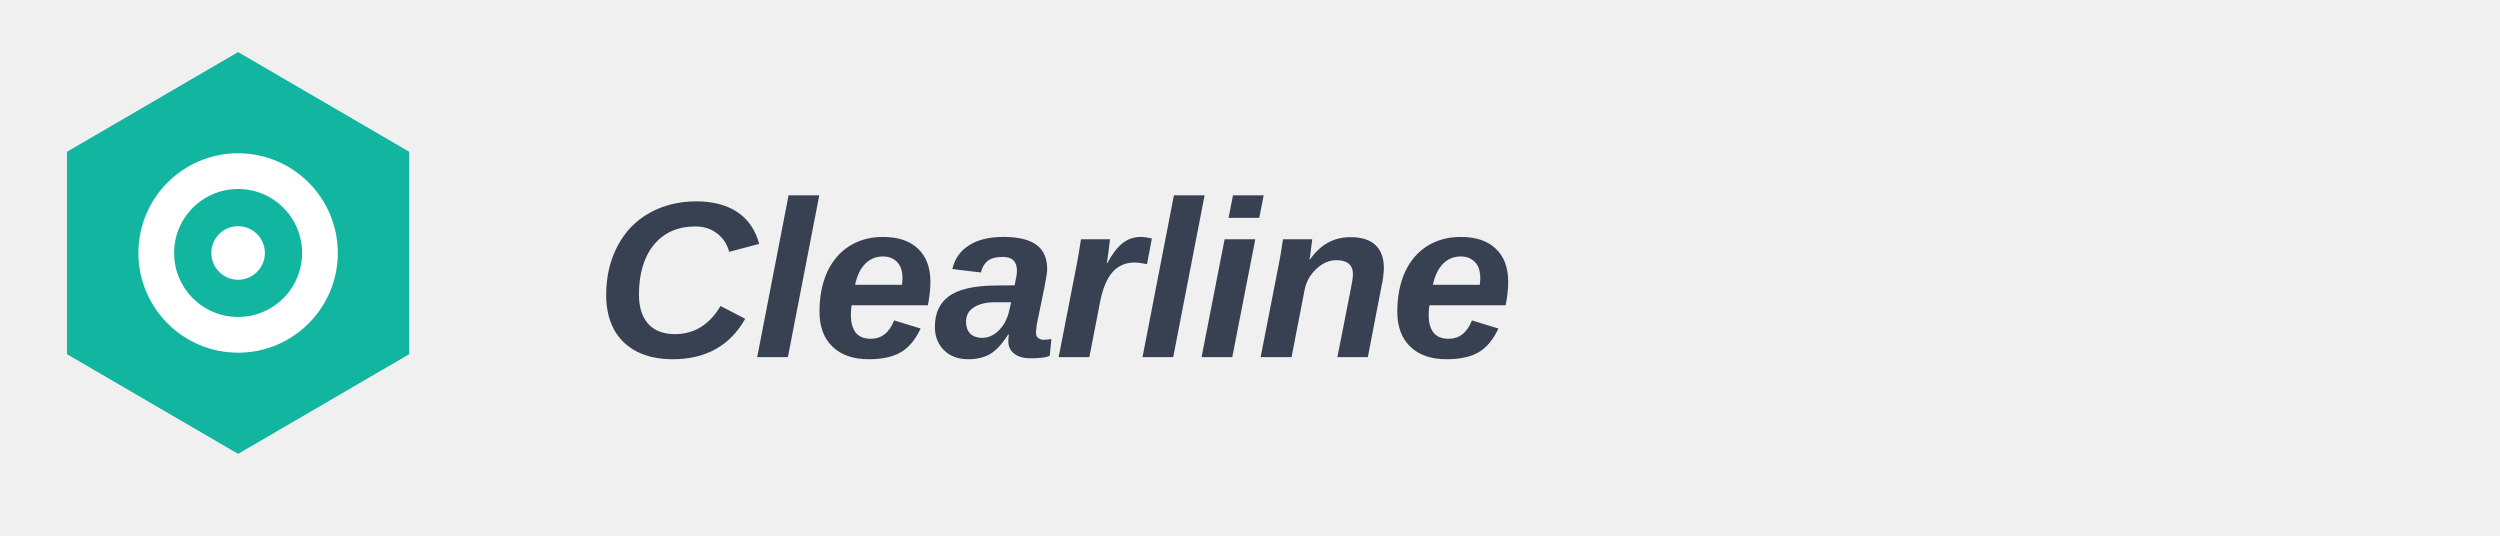
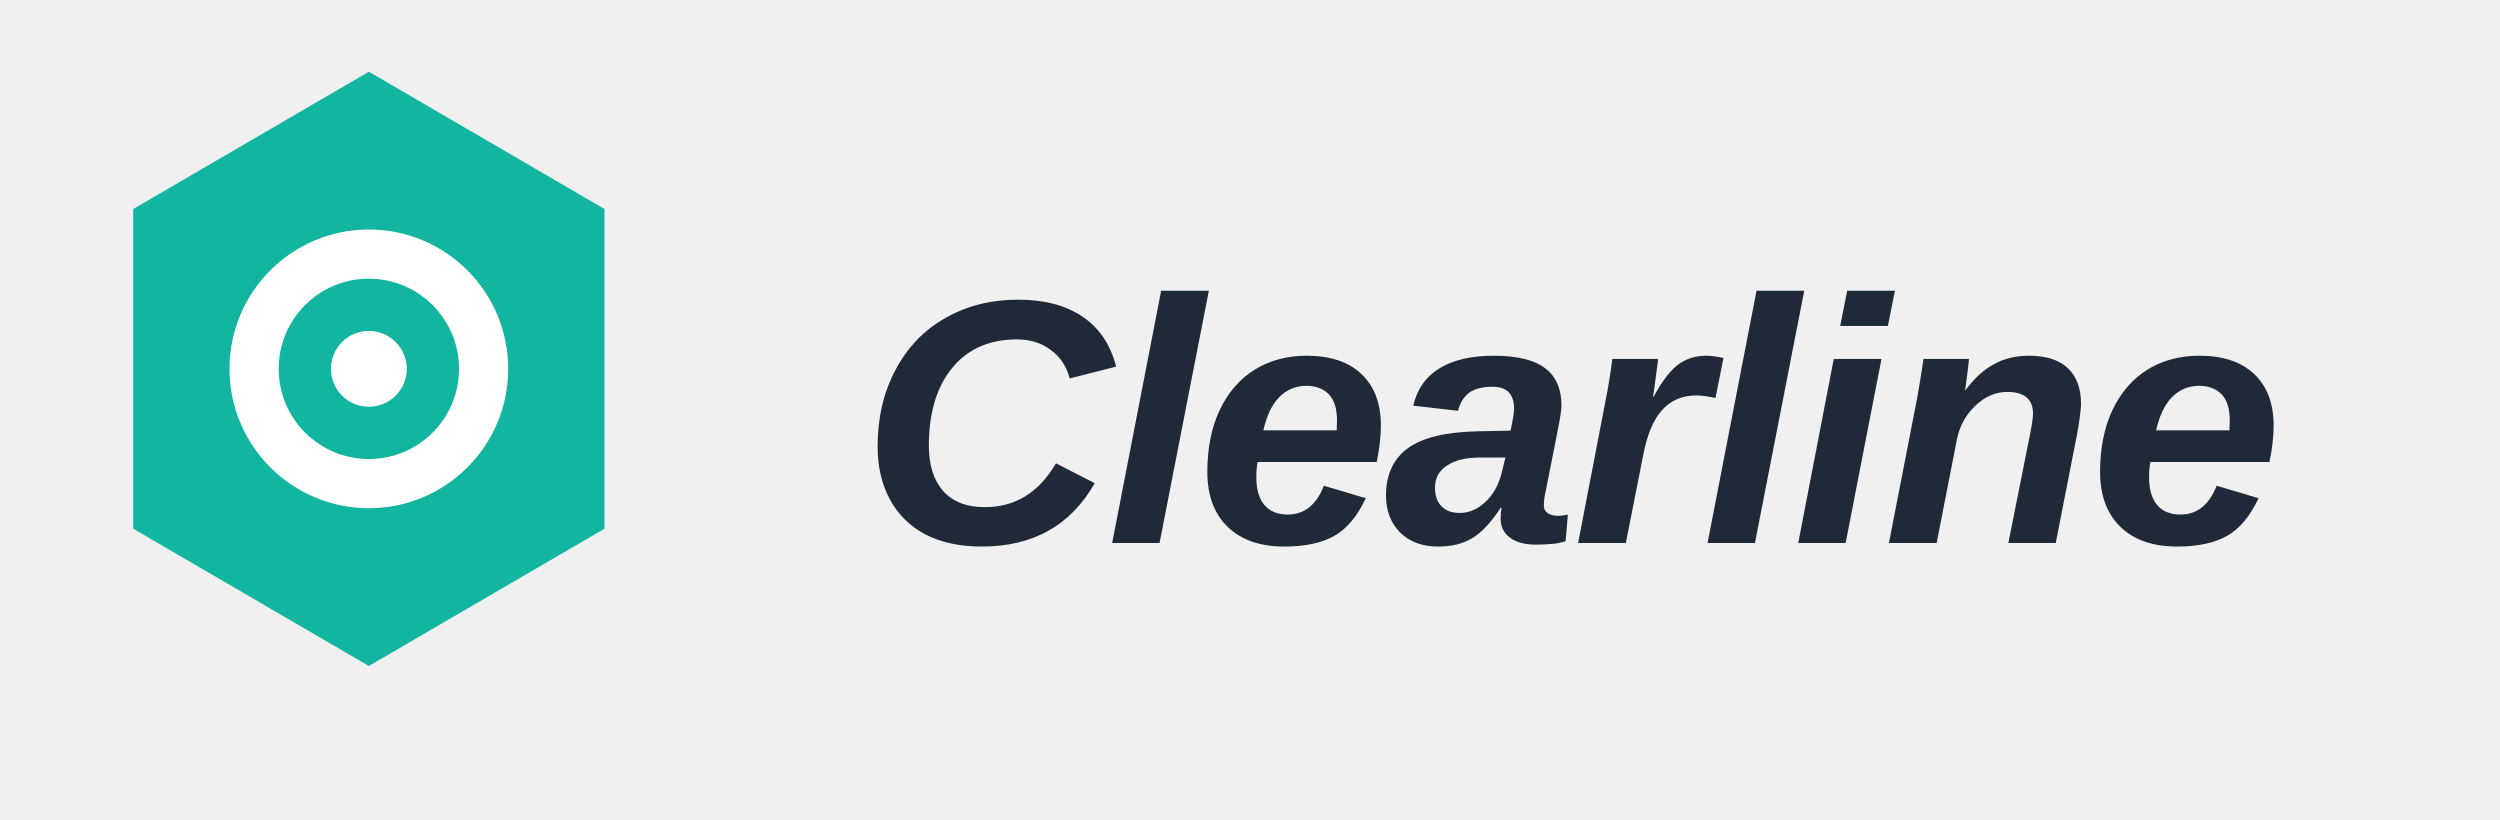
- <svg xmlns="http://www.w3.org/2000/svg" width="168" height="36" viewBox="0 0 168 36" role="img" aria-label="Clearline">
-   <g transform="translate(0,2)">
-     <path d="M16 1.5 L27.5 8.2 V21.8 L16 28.5 L4.5 21.8 V8.2 Z" fill="#12B5A0" />
-     <circle cx="16" cy="15" r="5.5" fill="none" stroke="#fff" stroke-width="2.4" />
-     <circle cx="16" cy="15" r="1.8" fill="#fff" />
-   </g>
-   <text x="40" y="24" fill="#374151" font-family="Arial, Helvetica, sans-serif" font-size="15" font-weight="600" font-style="italic" letter-spacing="-0.2">Clearline</text>
+ <svg xmlns="http://www.w3.org/2000/svg" width="122" height="40" viewBox="0 0 122 40" role="img" aria-label="Clearline">
+   <path d="M18 3.5 L29.5 10.2 V25.8 L18 32.5 L6.5 25.8 V10.2 Z" fill="#12B5A0" />
+   <circle cx="18" cy="18" r="5.6" fill="none" stroke="#fff" stroke-width="2.4" />
+   <circle cx="18" cy="18" r="1.85" fill="#fff" />
+   <text x="42" y="26.5" fill="#1f2937" font-family="Arial, Helvetica, sans-serif" font-size="17" font-weight="600" font-style="italic" letter-spacing="-0.3">Clearline</text>
</svg>
